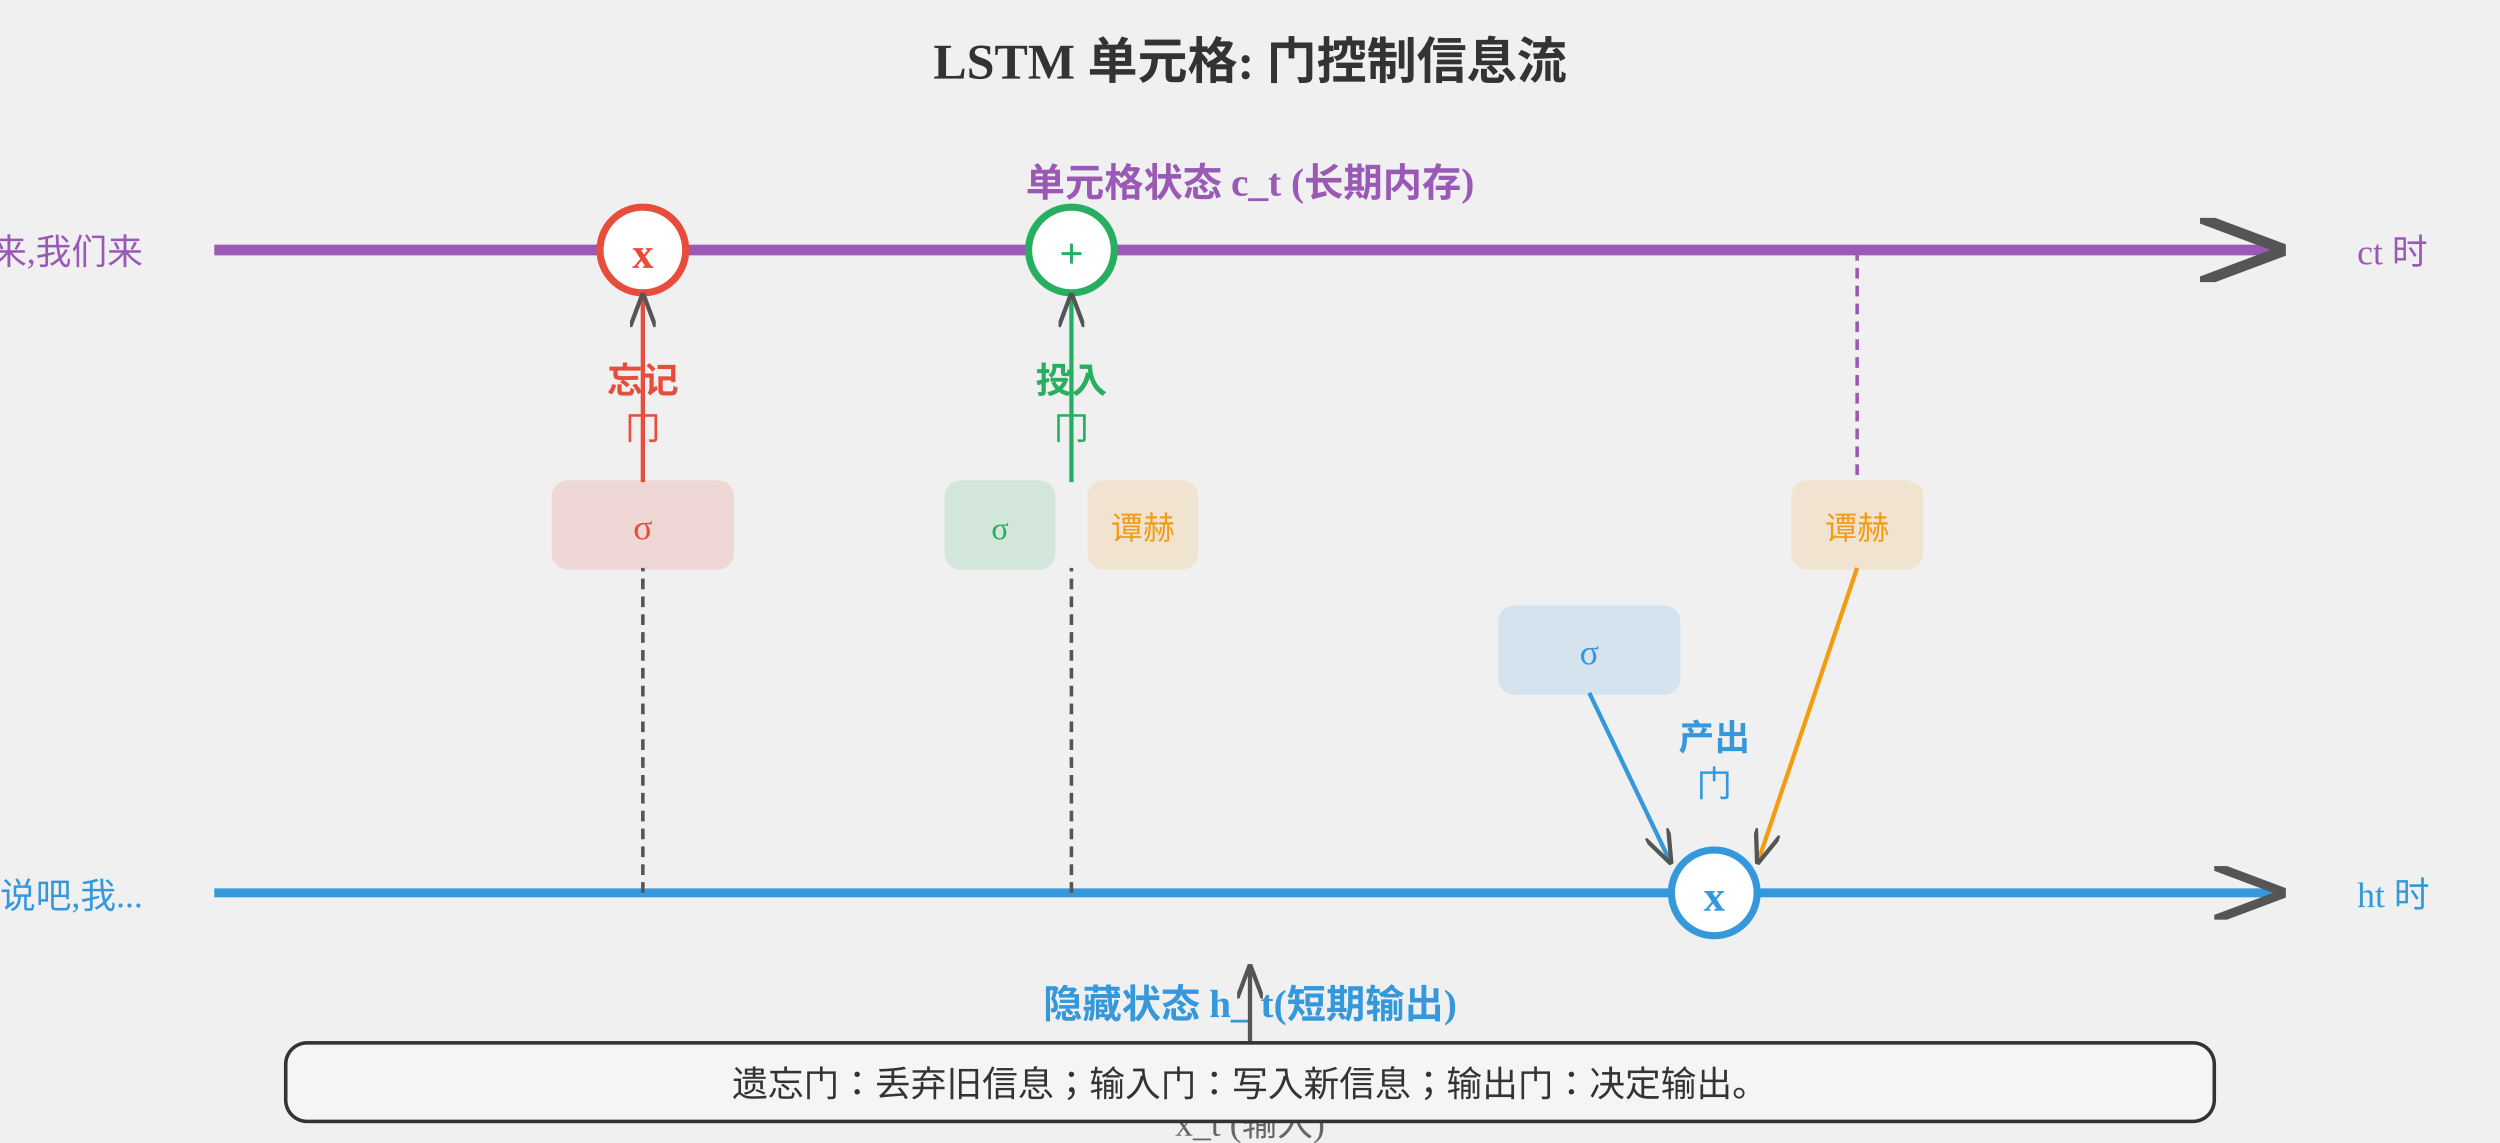
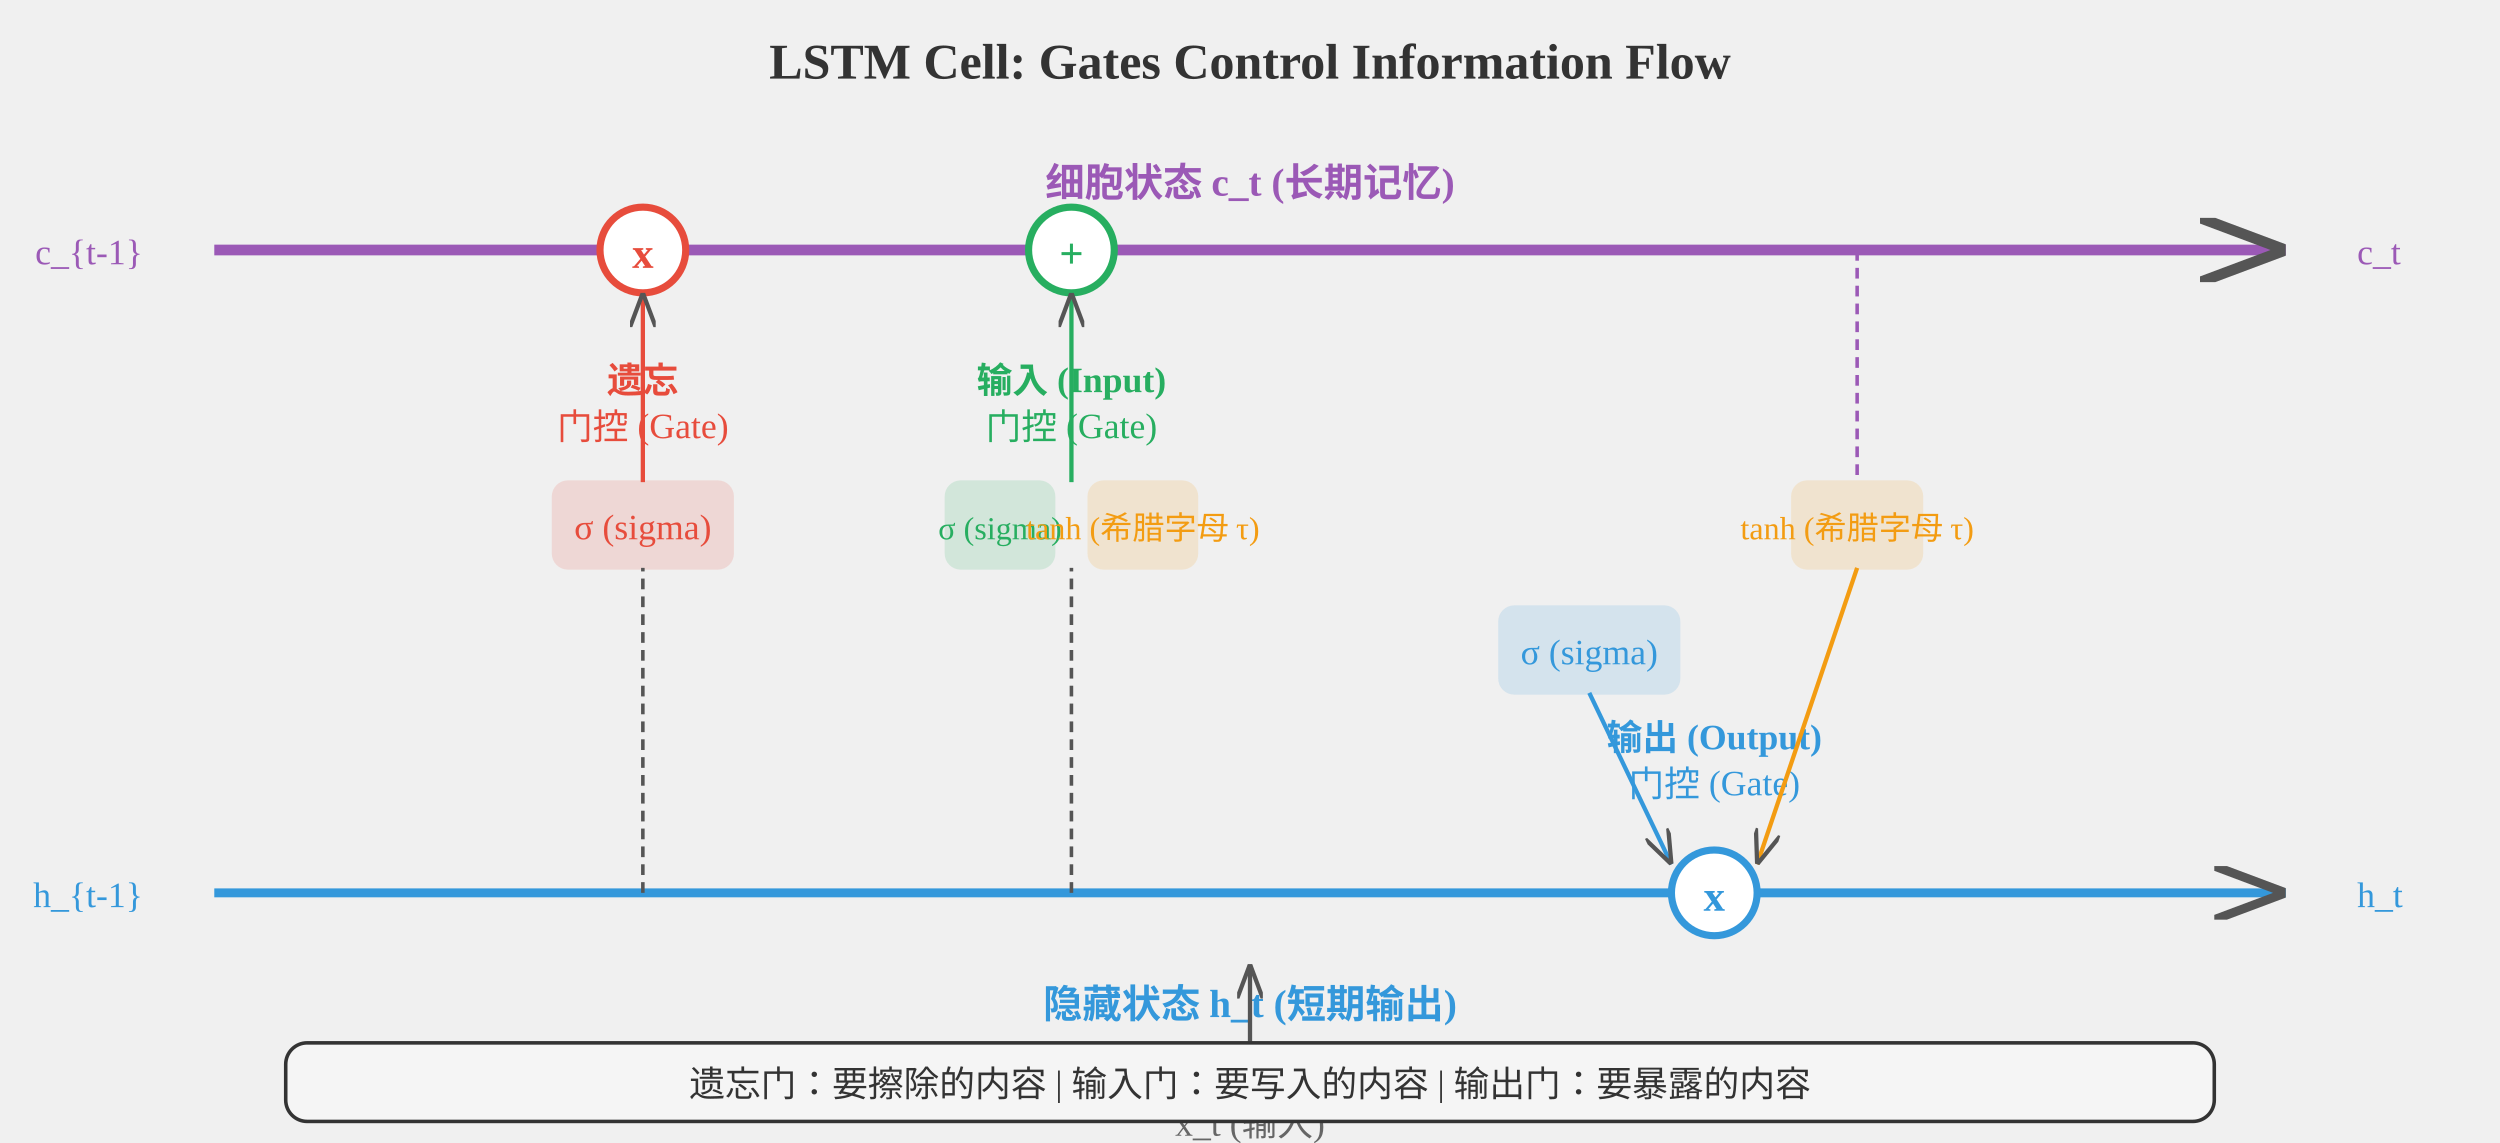
<svg xmlns="http://www.w3.org/2000/svg" width="700" height="320">
  <defs>
    <marker id="lstm-arrow" markerWidth="8" markerHeight="6" refX="8" refY="3" orient="auto">
      <path d="M0,0 L8,3 L0,6" fill="none" stroke="#555" stroke-width="1" />
    </marker>
  </defs>
-   <text x="350" y="22" fill="#333" font-size="14" font-weight="bold" text-anchor="middle">LSTM 单元格: 门控制信息流</text>
+   <text x="350" y="22" fill="#333" font-size="14" font-weight="bold" text-anchor="middle">LSTM Cell: Gates Control Information Flow</text>
  <line x1="60" y1="70" x2="640" y2="70" stroke="#9b59b6" stroke-width="3" marker-end="url(#lstm-arrow)" />
-   <text x="350" y="55" fill="#9b59b6" font-size="11" font-weight="bold" text-anchor="middle">单元格状态 c_t (长期内存)</text>
+   <text x="350" y="55" fill="#9b59b6" font-size="11" font-weight="bold" text-anchor="middle">细胞状态 c_t (长期记忆)</text>
  <line x1="60" y1="250" x2="640" y2="250" stroke="#3498db" stroke-width="2.5" marker-end="url(#lstm-arrow)" />
-   <text x="350" y="285" fill="#3498db" font-size="11" font-weight="bold" text-anchor="middle">隐藏状态 h_ t(短期输出)</text>
-   <text x="40" y="74" fill="#9b59b6" font-size="10" text-anchor="end">来,我们来</text>
-   <text x="40" y="254" fill="#3498db" font-size="10" text-anchor="end">- 说吧,我...</text>
-   <text x="660" y="74" fill="#9b59b6" font-size="10">ct 时</text>
-   <text x="660" y="254" fill="#3498db" font-size="10">ht 时</text>
+   <text x="350" y="285" fill="#3498db" font-size="11" font-weight="bold" text-anchor="middle">隐藏状态 h_t (短期输出)</text>
+   <text x="40" y="74" fill="#9b59b6" font-size="10" text-anchor="end">c_{t-1}</text>
+   <text x="40" y="254" fill="#3498db" font-size="10" text-anchor="end">h_{t-1}</text>
+   <text x="660" y="74" fill="#9b59b6" font-size="10">c_t</text>
+   <text x="660" y="254" fill="#3498db" font-size="10">h_t</text>
  <line x1="350" y1="310" x2="350" y2="270" stroke="#555" stroke-width="1.2" marker-end="url(#lstm-arrow)" />
  <text x="350" y="318" fill="#666" font-size="10" text-anchor="middle">x_t (输入)</text>
  <circle cx="180" cy="70" r="12" fill="white" stroke="#e74c3c" stroke-width="2" />
  <text x="180" y="75" fill="#e74c3c" font-size="12" text-anchor="middle" font-weight="bold">x</text>
-   <text x="180" y="110" fill="#e74c3c" font-size="10" text-anchor="middle" font-weight="bold">忘记</text>
-   <text x="180" y="123" fill="#e74c3c" font-size="10" text-anchor="middle">门</text>
+   <text x="180" y="110" fill="#e74c3c" font-size="10" text-anchor="middle" font-weight="bold">遗忘</text>
+   <text x="180" y="123" fill="#e74c3c" font-size="10" text-anchor="middle">门控 (Gate)</text>
  <rect x="155" y="135" width="50" height="24" rx="4" fill="#e74c3c" opacity="0.15" stroke="#e74c3c" stroke-width="1" />
-   <text x="180" y="151" fill="#e74c3c" font-size="10" text-anchor="middle">σ</text>
+   <text x="180" y="151" fill="#e74c3c" font-size="10" text-anchor="middle">σ (sigma) </text>
  <line x1="180" y1="135" x2="180" y2="82" stroke="#e74c3c" stroke-width="1.2" marker-end="url(#lstm-arrow)" />
  <line x1="180" y1="250" x2="180" y2="159" stroke="#555" stroke-width="1" stroke-dasharray="3,2" />
  <circle cx="300" cy="70" r="12" fill="white" stroke="#27ae60" stroke-width="2" />
  <text x="300" y="75" fill="#27ae60" font-size="12" text-anchor="middle" font-weight="bold">+</text>
-   <text x="300" y="110" fill="#27ae60" font-size="10" text-anchor="middle" font-weight="bold">投入</text>
-   <text x="300" y="123" fill="#27ae60" font-size="10" text-anchor="middle">门</text>
+   <text x="300" y="110" fill="#27ae60" font-size="10" text-anchor="middle" font-weight="bold">输入 (Input) </text>
+   <text x="300" y="123" fill="#27ae60" font-size="10" text-anchor="middle">门控 (Gate) </text>
  <rect x="265" y="135" width="30" height="24" rx="4" fill="#27ae60" opacity="0.15" stroke="#27ae60" stroke-width="1" />
-   <text x="280" y="151" fill="#27ae60" font-size="9" text-anchor="middle">σ</text>
+   <text x="280" y="151" fill="#27ae60" font-size="9" text-anchor="middle">σ (sigma) </text>
  <rect x="305" y="135" width="30" height="24" rx="4" fill="#f39c12" opacity="0.15" stroke="#f39c12" stroke-width="1" />
-   <text x="320" y="151" fill="#f39c12" font-size="9" text-anchor="middle">谭赫</text>
+   <text x="320" y="151" fill="#f39c12" font-size="9" text-anchor="middle">tanh (希腊字母 τ) </text>
  <line x1="300" y1="135" x2="300" y2="82" stroke="#27ae60" stroke-width="1.2" marker-end="url(#lstm-arrow)" />
  <line x1="300" y1="250" x2="300" y2="159" stroke="#555" stroke-width="1" stroke-dasharray="3,2" />
  <circle cx="480" cy="250" r="12" fill="white" stroke="#3498db" stroke-width="2" />
  <text x="480" y="255" fill="#3498db" font-size="12" text-anchor="middle" font-weight="bold">x</text>
-   <text x="480" y="210" fill="#3498db" font-size="10" text-anchor="middle" font-weight="bold">产出</text>
-   <text x="480" y="223" fill="#3498db" font-size="10" text-anchor="middle">门</text>
+   <text x="480" y="210" fill="#3498db" font-size="10" text-anchor="middle" font-weight="bold">输出 (Output) </text>
+   <text x="480" y="223" fill="#3498db" font-size="10" text-anchor="middle">门控 (Gate) </text>
  <rect x="420" y="170" width="50" height="24" rx="4" fill="#3498db" opacity="0.15" stroke="#3498db" stroke-width="1" />
-   <text x="445" y="186" fill="#3498db" font-size="10" text-anchor="middle">σ</text>
+   <text x="445" y="186" fill="#3498db" font-size="10" text-anchor="middle">σ (sigma) </text>
  <line x1="445" y1="194" x2="468" y2="242" stroke="#3498db" stroke-width="1.2" marker-end="url(#lstm-arrow)" />
  <rect x="502" y="135" width="36" height="24" rx="4" fill="#f39c12" opacity="0.15" stroke="#f39c12" stroke-width="1" />
-   <text x="520" y="151" fill="#f39c12" font-size="9" text-anchor="middle">谭赫</text>
+   <text x="520" y="151" fill="#f39c12" font-size="9" text-anchor="middle">tanh (希腊字母 τ) </text>
  <line x1="520" y1="70" x2="520" y2="135" stroke="#9b59b6" stroke-width="1" stroke-dasharray="3,2" />
  <line x1="520" y1="159" x2="492" y2="242" stroke="#f39c12" stroke-width="1.2" marker-end="url(#lstm-arrow)" />
  <rect x="80" y="292" width="540" height="22" rx="6" fill="#f5f5f5" stroke="#333" stroke-width="1" />
-   <text x="350" y="307" fill="#333" font-size="10" text-anchor="middle">遗忘门：丢弃旧信息；输入门：写入新信息；输出门：决定输出。</text>
+   <text x="350" y="307" fill="#333" font-size="10" text-anchor="middle">遗忘门：要擦除的内容 | 输入门：要写入的内容 | 输出门：要暴露的内容</text>
</svg>
